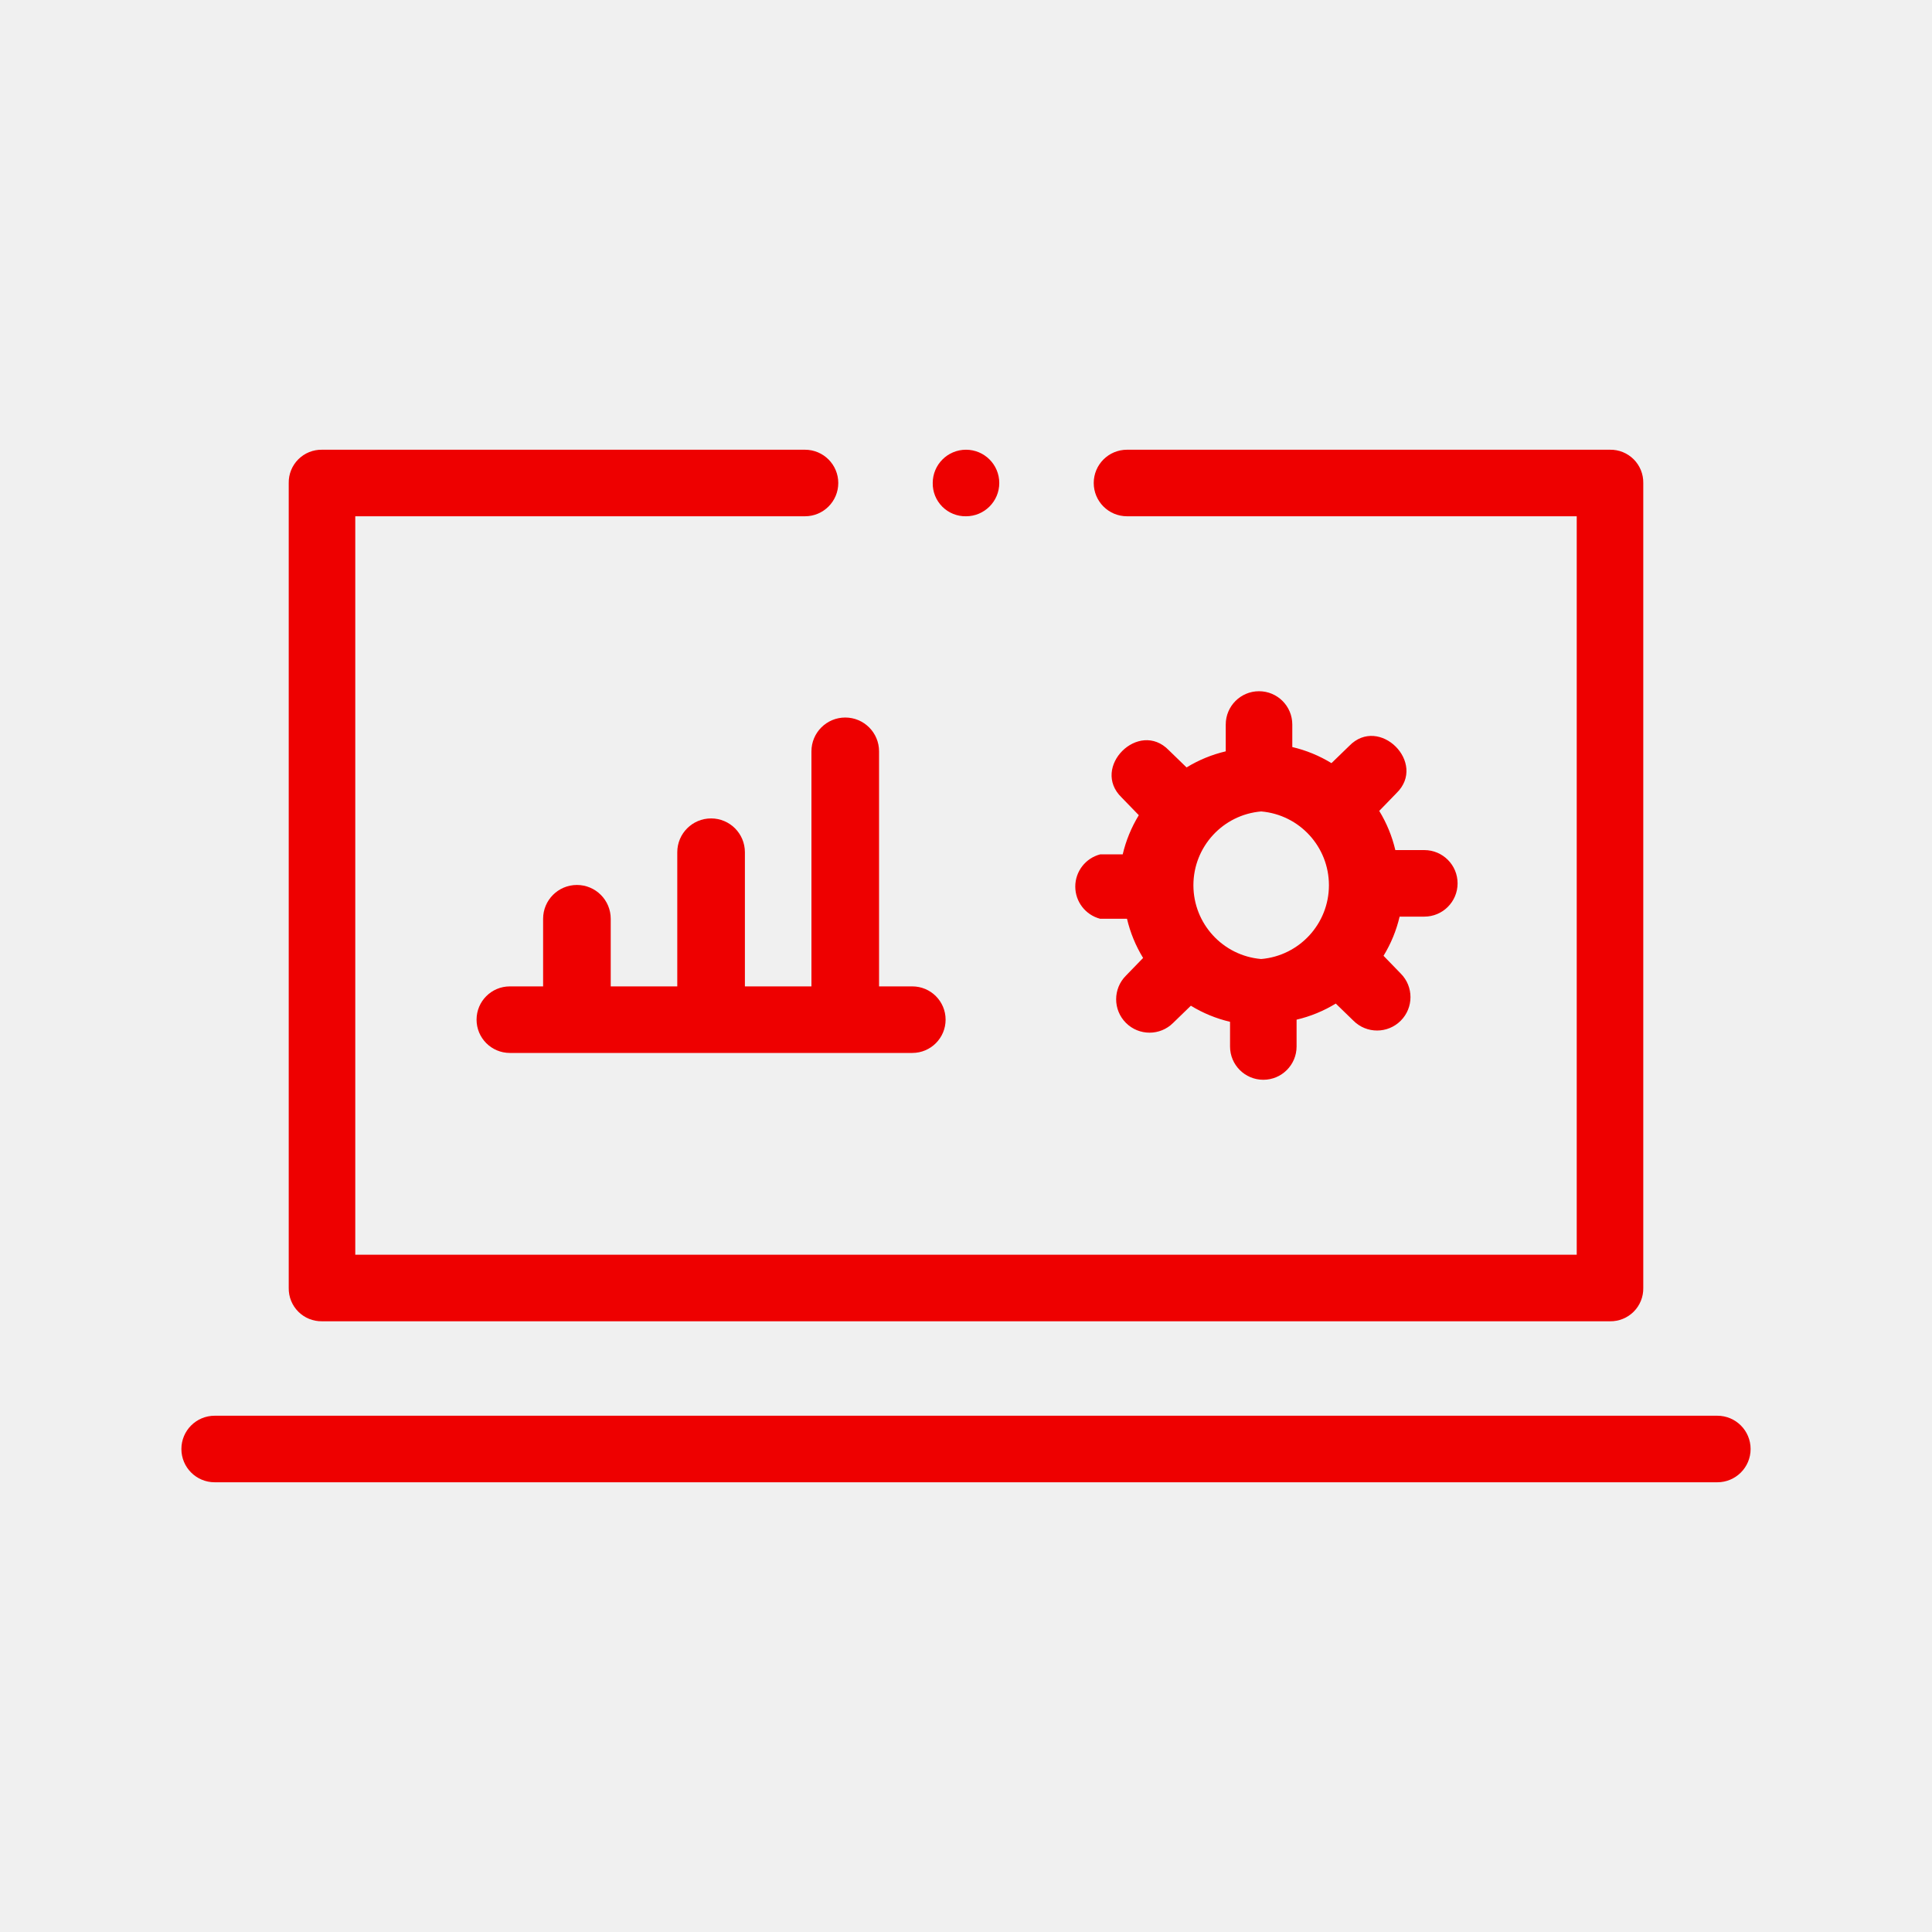
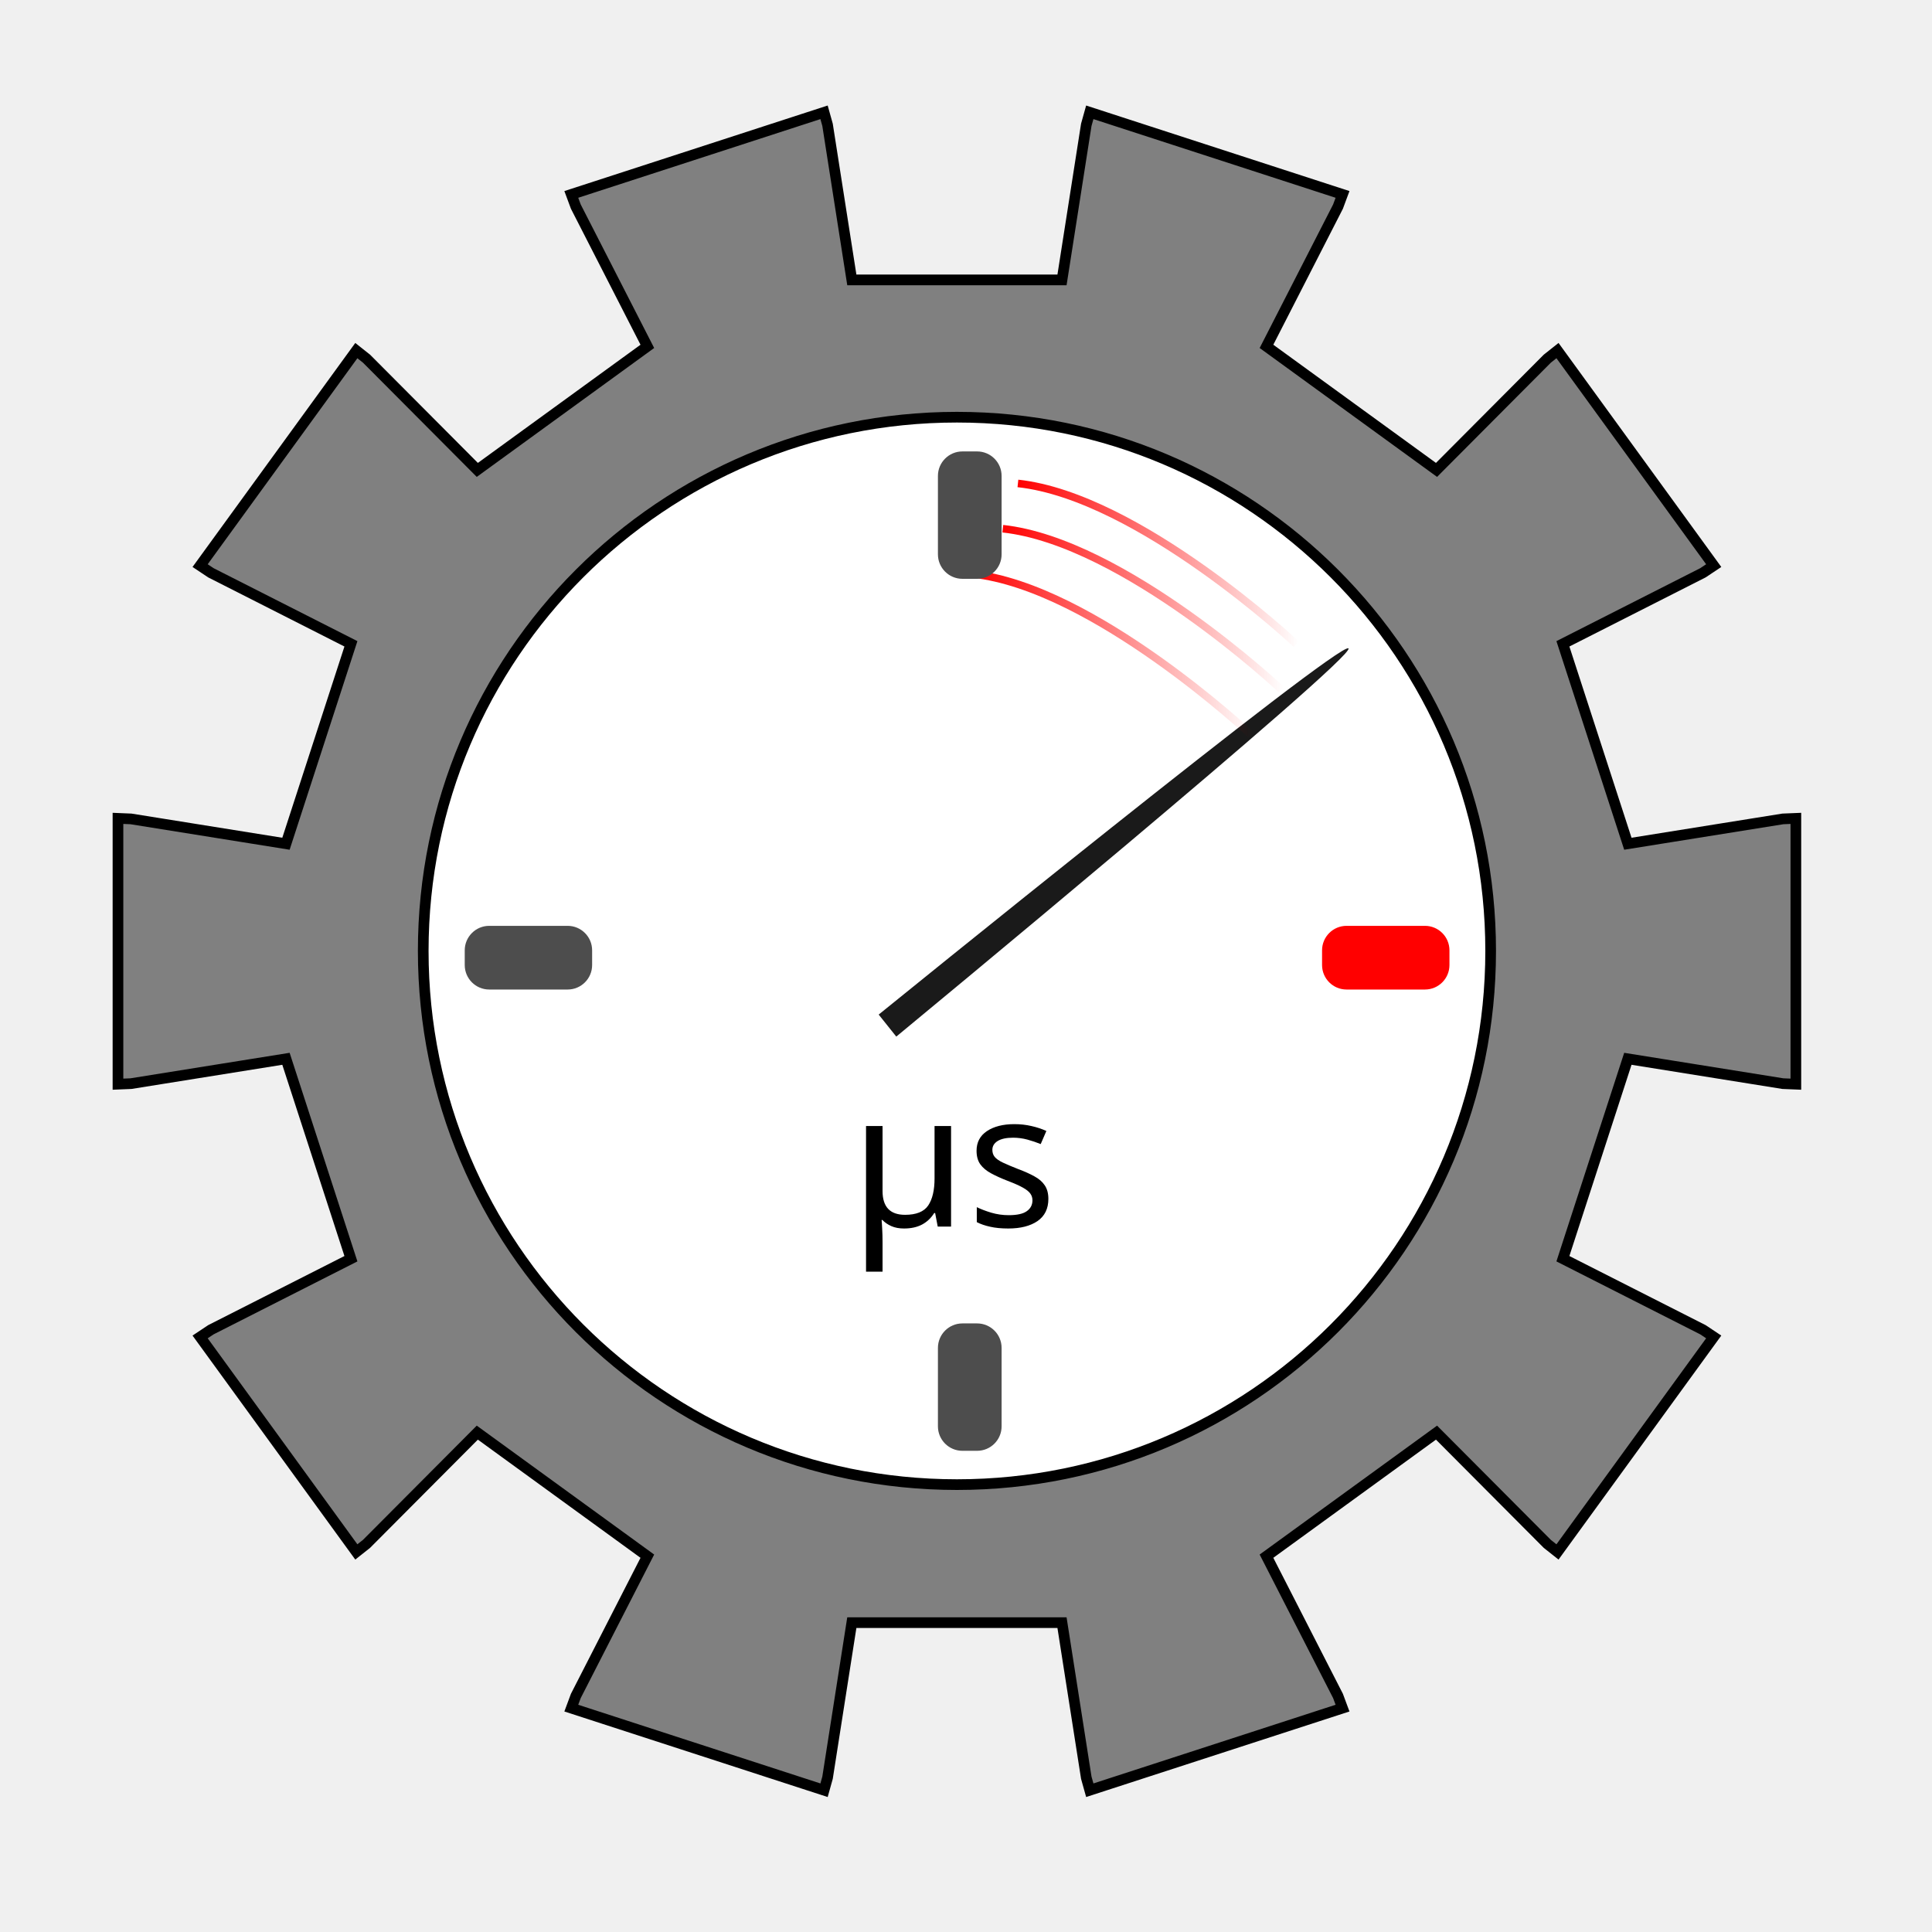
- <svg xmlns="http://www.w3.org/2000/svg" id="e69bfc09-a232-4bc9-a38d-d703f9168916" data-name="Icon" viewBox="0 0 36 36">
+ <svg xmlns="http://www.w3.org/2000/svg" xmlns:xlink="http://www.w3.org/1999/xlink" width="256" height="256" version="1.1">
  <defs>
-     <style>
-       .ec522bf5-49ac-4481-b7f0-7dbc74a2e85b {
-         fill: #e00;
-       }
-     </style>
+     <linearGradient id="a">
+       <stop stop-color="#f00" offset="0" />
+       <stop stop-color="#f00" stop-opacity="0" offset="1" />
+     </linearGradient>
+     <linearGradient id="d" x1="128.5" x2="165.7" y1="79.62" y2="79.62" gradientTransform="translate(6,-4)" gradientUnits="userSpaceOnUse" xlink:href="#a" />
+     <linearGradient id="c" x1="128.5" x2="165.7" y1="79.62" y2="79.62" gradientTransform="translate(4,2)" gradientUnits="userSpaceOnUse" xlink:href="#a" />
+     <linearGradient id="b" x1="128.5" x2="165.7" y1="79.62" y2="79.62" gradientTransform="translate(0,8)" gradientUnits="userSpaceOnUse" xlink:href="#a" />
  </defs>
-   <path class="ec522bf5-49ac-4481-b7f0-7dbc74a2e85b" d="M18,9.62A.62.62,0,1,0,17.38,9,.61.61,0,0,0,18,9.62Z" />
-   <g>
-     <path class="ec522bf5-49ac-4481-b7f0-7dbc74a2e85b" d="M6,24.62H30a.61.61,0,0,0,.62-.62V9A.61.61,0,0,0,30,8.38H21a.62.62,0,1,0,0,1.24h8.38V23.38H6.62V9.62H15a.62.62,0,0,0,0-1.24H6A.61.61,0,0,0,5.38,9V24A.61.61,0,0,0,6,24.62Z" />
-     <path class="ec522bf5-49ac-4481-b7f0-7dbc74a2e85b" d="M32,26.38H4a.62.62,0,1,0,0,1.24H32a.62.62,0,1,0,0-1.24Z" />
-     <path class="ec522bf5-49ac-4481-b7f0-7dbc74a2e85b" d="M15.12,14v4.38H13.88v-2.5a.63.63,0,0,0-1.26,0v2.5H11.38V17.12a.63.63,0,0,0-1.26,0v1.26H9.5a.62.62,0,0,0,0,1.24H17a.62.62,0,0,0,0-1.24h-.62V14a.63.63,0,0,0-1.26,0Z" />
-     <path class="ec522bf5-49ac-4481-b7f0-7dbc74a2e85b" d="M20.5,17.12H21a2.49,2.49,0,0,0,.3.73l-.32.33a.62.62,0,0,0,.88.88l.33-.32a2.49,2.49,0,0,0,.73.3v.46a.62.62,0,0,0,1.24,0V19a2.49,2.49,0,0,0,.73-.3l.33.32a.62.62,0,0,0,.88-.88l-.32-.33a2.49,2.49,0,0,0,.3-.73h.46a.62.62,0,0,0,0-1.24H26a2.49,2.49,0,0,0-.3-.73l.32-.33c.58-.56-.32-1.46-.88-.88l-.33.32a2.49,2.49,0,0,0-.73-.3V13.5a.62.62,0,0,0-1.24,0V14a2.49,2.49,0,0,0-.73.3l-.33-.32c-.56-.58-1.46.32-.88.88l.32.33a2.49,2.49,0,0,0-.3.73H20.5A.62.62,0,0,0,20.5,17.12Zm3-2a1.38,1.38,0,0,1,0,2.75A1.38,1.38,0,0,1,23.5,15.12Z" />
+   <path d="m215.7 111.8 20.54-3.291 1.72-0.071v35.22l-1.72-0.071-20.54-3.291-8.607 26.49 18.55 9.41 1.433 0.954-20.7 28.49-1.35-1.069-14.68-14.74-22.53 16.37 9.477 18.52 0.599 1.614-33.49 10.88-0.464-1.658-3.217-20.55h-27.85l-3.217 20.55-0.464 1.658-33.49-10.88 0.599-1.614 9.477-18.52-22.53-16.37-14.68 14.74-1.35 1.069-20.7-28.49 1.433-0.954 18.55-9.41-8.607-26.49-20.54 3.291-1.72 0.071v-35.22l1.72 0.071 20.54 3.291 8.607-26.49-18.55-9.41-1.433-0.954 20.7-28.49 1.35 1.069 14.68 14.74 22.53-16.37-9.477-18.52-0.599-1.614 33.49-10.88 0.464 1.658 3.217 20.55h27.85l3.217-20.55 0.464-1.658 33.49 10.88-0.599 1.614-9.477 18.52 22.53 16.37 14.68-14.74 1.35-1.069 20.7 28.49-1.433 0.954-18.55 9.41z" fill="#808080" stroke="#000" stroke-width="1.414" />
+   <circle cx="126.8" cy="126" r="70.72" fill="#fff" fill-opacity=".997" stroke="#000" stroke-width="1.414" />
+   <g transform="translate(.3798 -.9832)">
+     <use y="115.543" width="744.094" height="1052.362" xlink:href="#A" />
+     <use transform="rotate(-90,128.2,127.8)" width="744.094" height="1052.362" xlink:href="#A" />
+     <rect transform="rotate(-90)" x="-132.1" y="174.8" width="8.438" height="16.88" rx="3.245" fill="#f00" />
+     <path d="m178.3 86.9c-1.01-1.157-62.25 48.52-62.25 48.52l2.332 2.919s60.92-50.3 59.92-51.44z" fill="#1a1a1a" fill-rule="evenodd" />
+     <text x="112.266" y="163.513" font-family="sans-serif" font-size="24.86px" letter-spacing="0" word-spacing="0" xml:space="preserve">
+       <tspan x="112.266" y="163.513">µs</tspan>
+     </text>
+     <g fill="none" stroke-width="1px">
+       <path d="m134.5 65.04c16.04 1.737 36.88 21.29 36.88 21.29" stroke="url(#d)" />
+       <path d="m132.5 71.04c16.04 1.737 36.88 21.29 36.88 21.29" stroke="url(#c)" />
+       <path d="m128.5 77.04c16.04 1.737 36.88 21.29 36.88 21.29" stroke="url(#b)" />
+     </g>
+     <rect id="A" x="123.9" y="60.8" width="8.438" height="16.88" rx="3.245" fill="#4d4d4d" />
  </g>
</svg>
